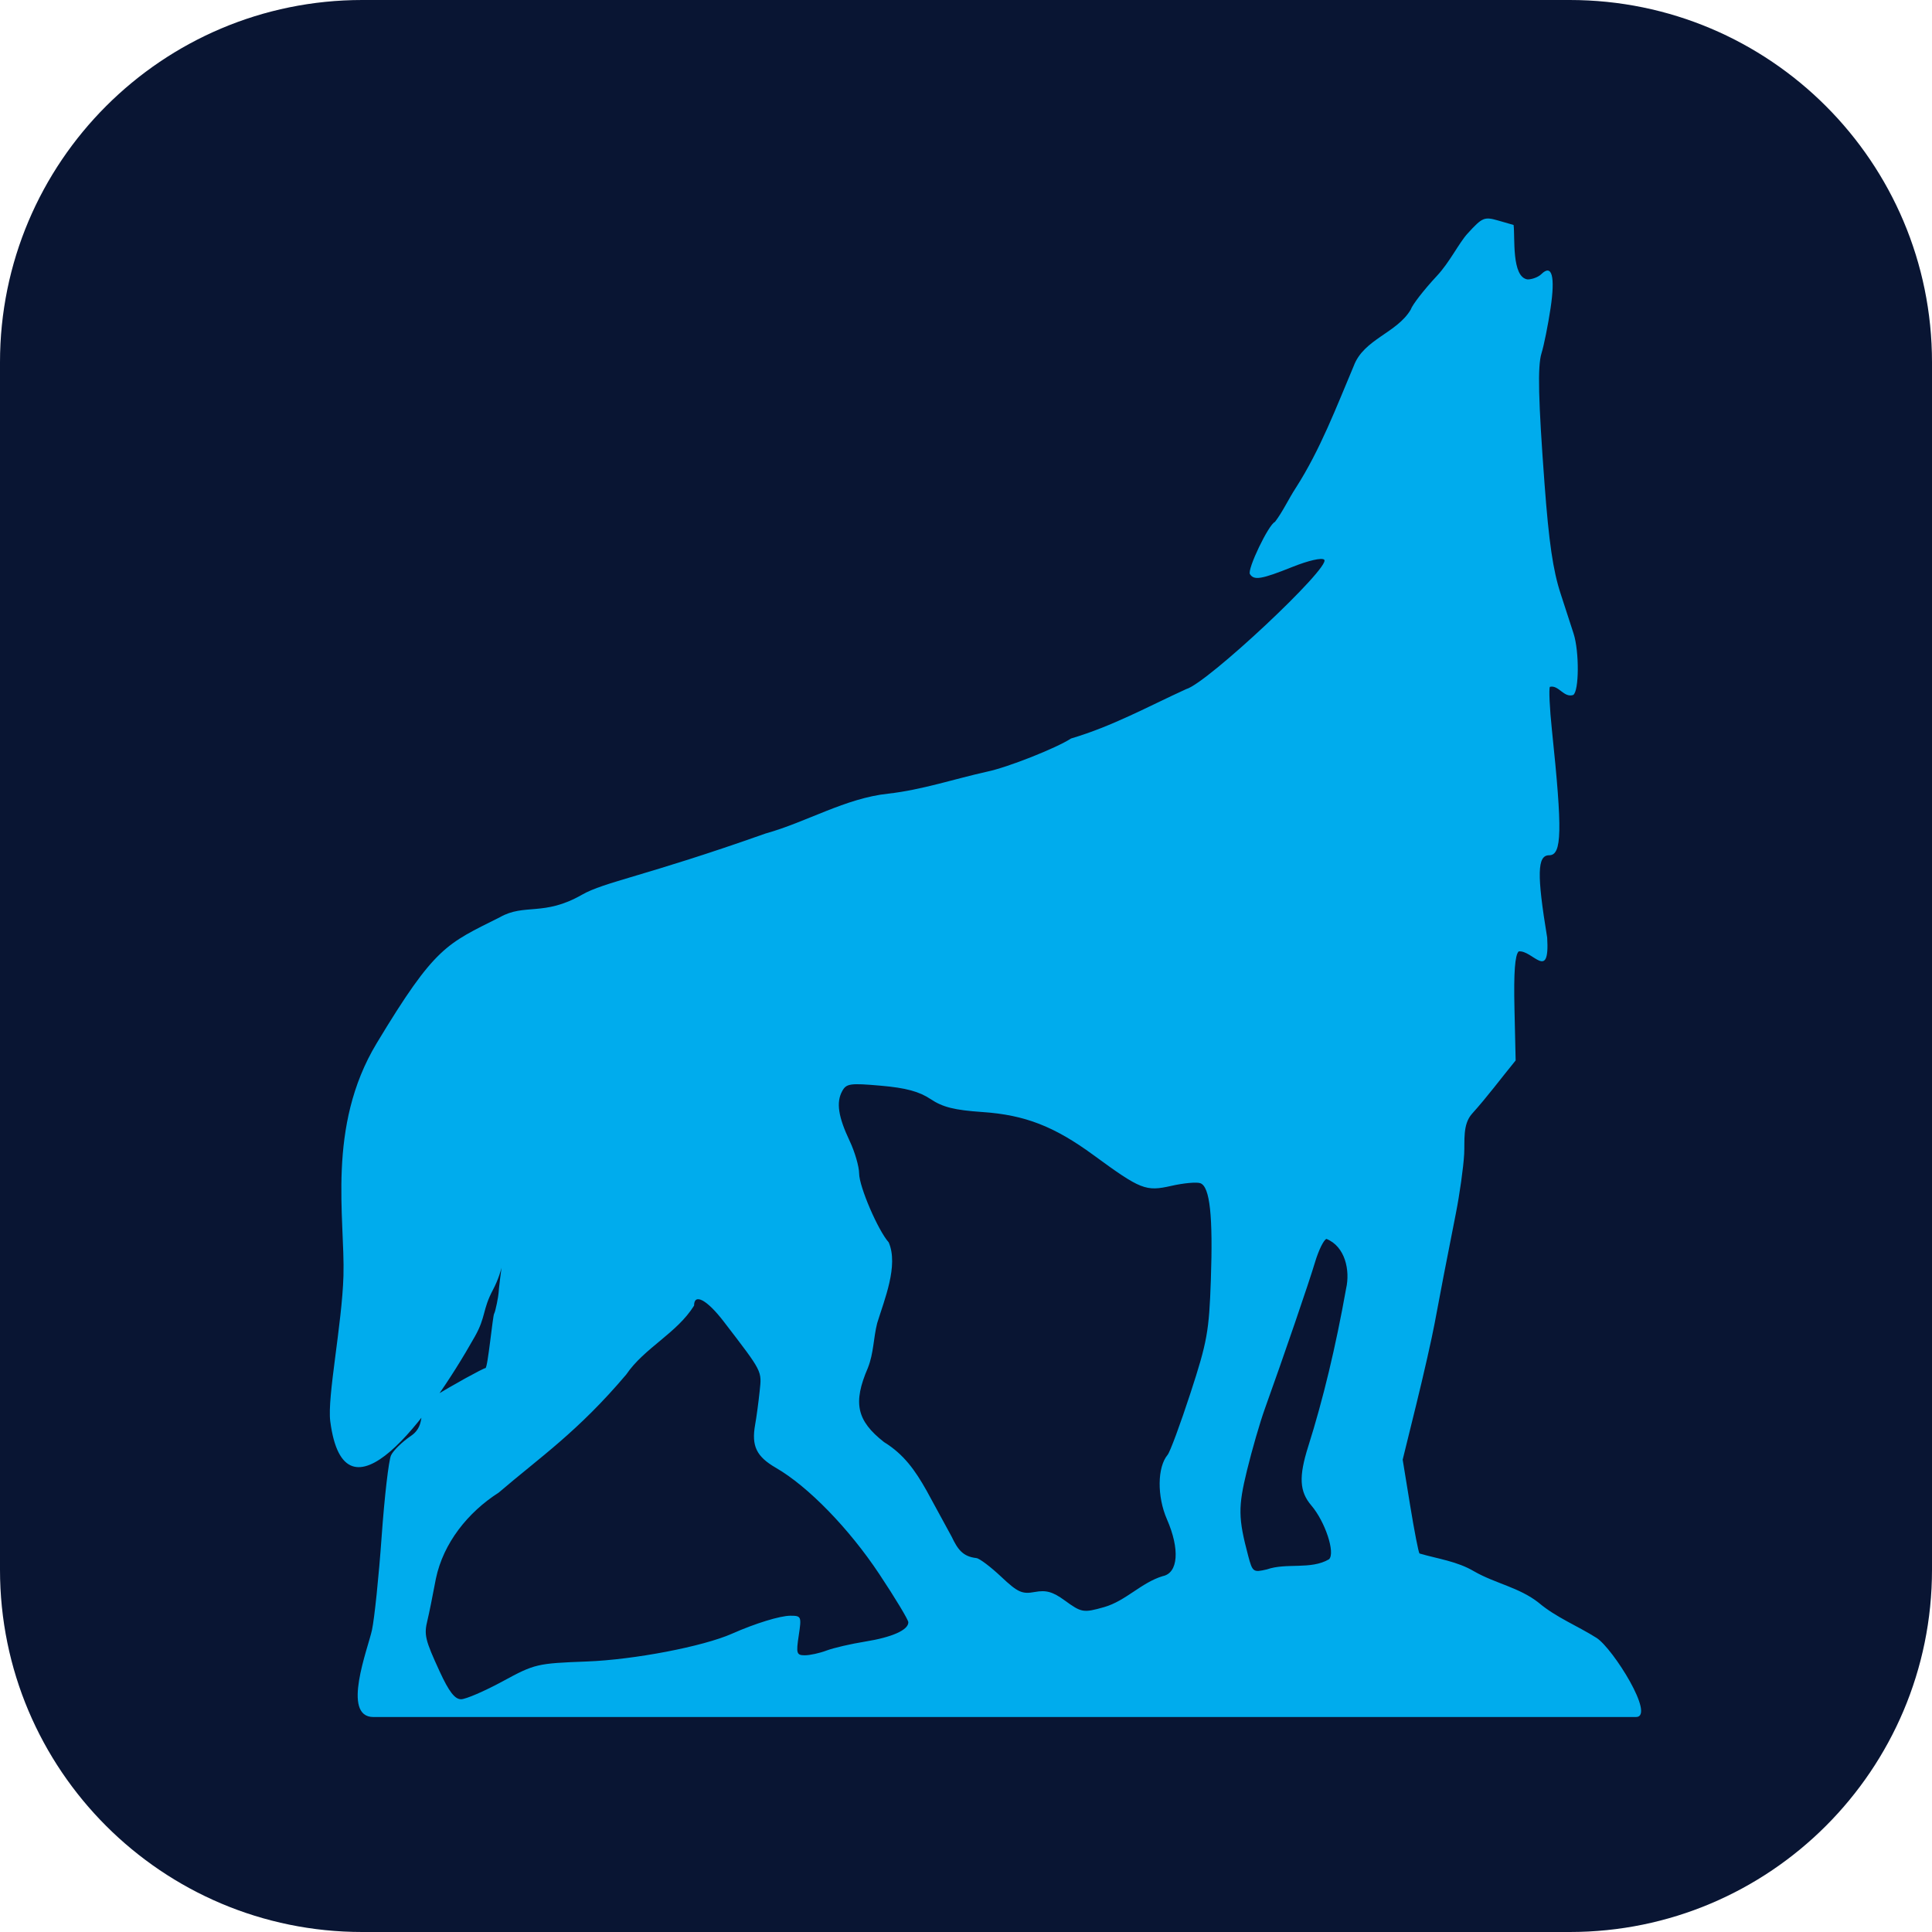
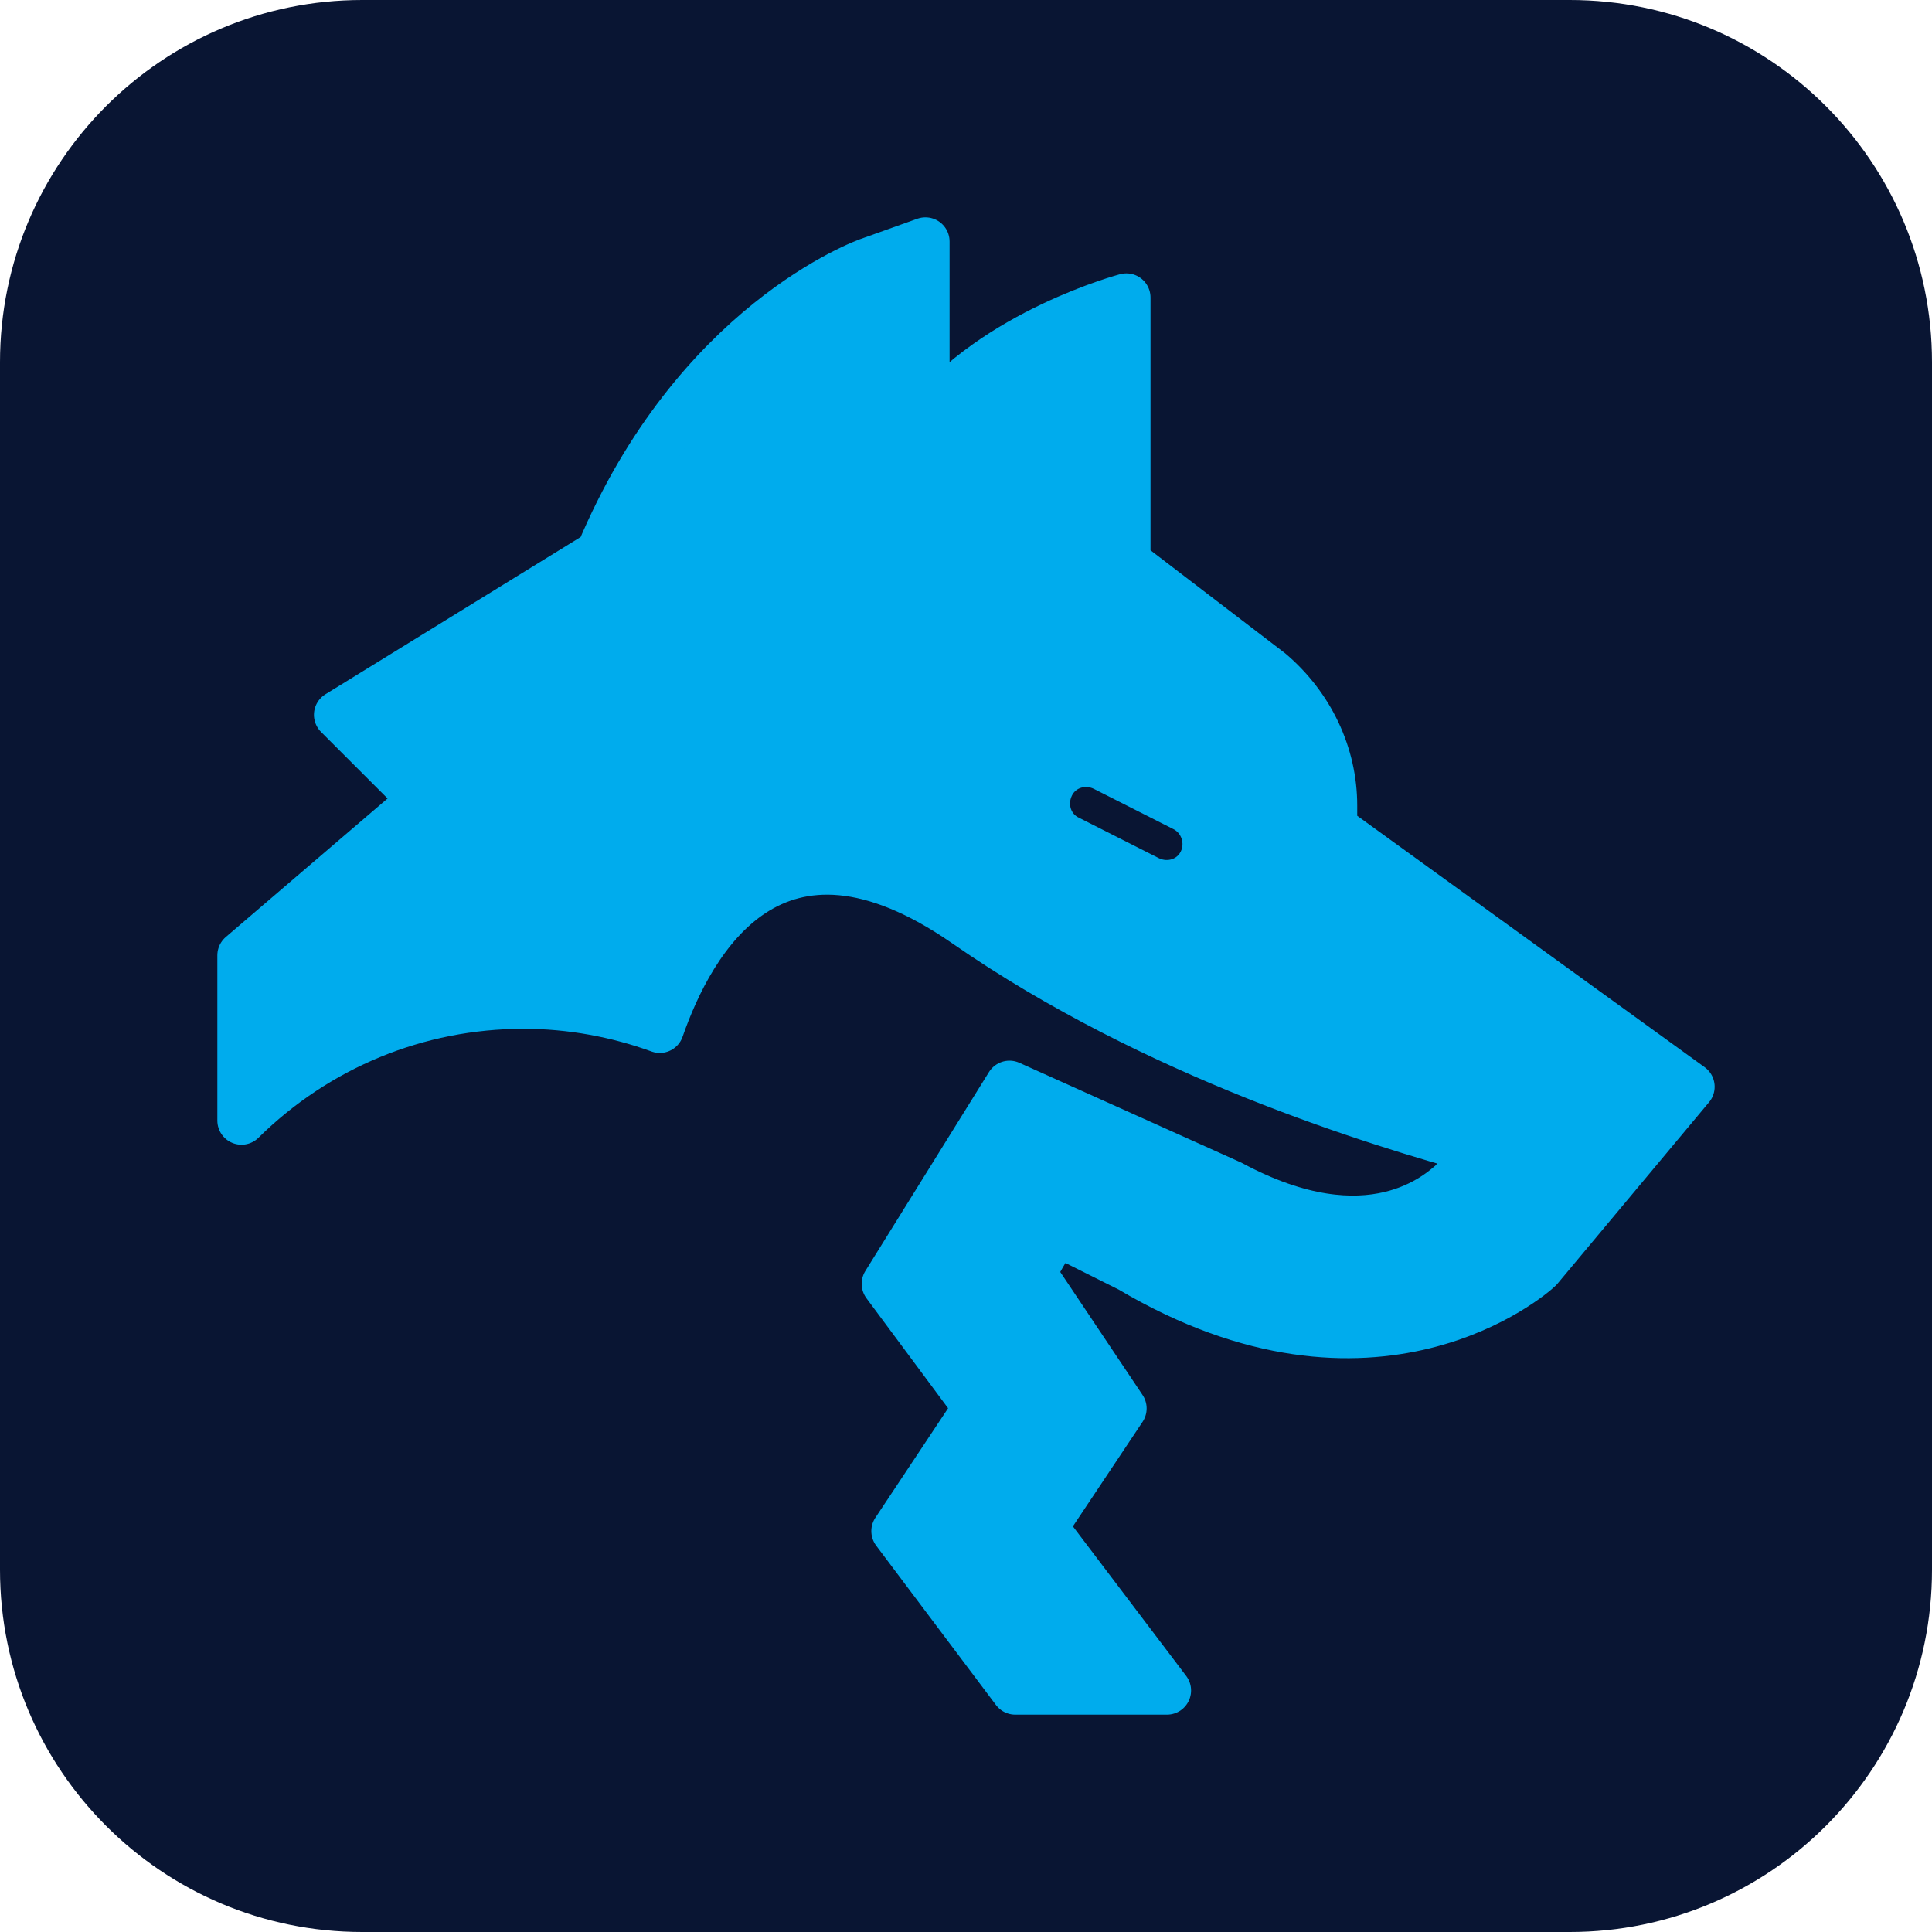
<svg xmlns="http://www.w3.org/2000/svg" viewBox="0 0 512 512" width="512" height="512">
  <rect width="512" height="512" rx="96" fill="#091533" />
-   <g transform="translate(78,56) scale(0.566)">
-     <path fill="#00ACED" d="M 96.277,330.501 C 107.805,323.954 116.788,330.211 134.617,320.023 C 145.368,313.88 163.847,311.438 220.608,291.331 C 239.9,285.964 257.978,274.789 278.085,272.659 C 293.842,270.895 308.989,265.78 324.433,262.346 C 333.993,260.352 356.563,251.432 363.702,246.826 C 383.2,241.035 399.502,231.965 417.596,223.706 C 427.364,221.03 485.585,166.448 482.213,163.128 C 481.119,162.051 474.893,163.474 467.162,166.567 C 452.821,172.305 449.329,172.889 447.429,169.862 C 446.066,167.69 456.208,146.534 459.143,145.43 C 462.782,140.698 465.587,134.527 469.04,129.282 C 480.393,111.53 487.873,91.729 496.031,72.398 C 500.701,59.838 516.222,57.018 522.704,46.045 C 523.43,43.795 528.952,36.678 534.977,30.232 C 541.001,23.785 545.257,14.867 549.323,10.414 C 556.29,2.783 557.124,2.434 563.796,4.354 L 570.876,6.392 C 571.633,11.956 569.805,30.841 577.435,31.889 C 579.591,31.889 582.484,30.777 583.863,29.419 C 588.821,24.536 590.425,30.393 588.203,45.272 C 587.021,53.193 585.102,62.742 583.939,66.492 C 582.074,72.508 582.444,88.307 585.37,127.593 C 587.412,154.999 589.329,168.09 592.906,179.047 C 595.123,185.839 597.851,194.24 598.969,197.717 C 601.684,206.158 601.561,224.772 598.78,226.465 C 594.371,227.906 591.974,221.644 587.88,222.649 C 587.332,223.572 587.757,232.662 588.824,242.85 C 593.789,290.276 593.539,301.508 587.517,301.508 C 581.938,301.508 581.727,310.441 586.605,340.059 C 587.887,360.913 579.735,345.768 573.26,346.525 C 571.507,348.251 570.906,356.422 571.289,373.294 L 571.842,397.578 C 565.023,405.902 558.604,414.578 551.39,422.571 C 546.934,427.616 548.093,435.176 547.735,441.462 C 547.385,447.688 545.632,460.192 543.841,469.248 C 539.21,492.652 536.53,506.532 533.904,520.702 C 532.645,527.494 528.765,544.628 525.282,558.778 L 518.948,584.505 L 522.467,606.055 C 524.402,617.908 526.361,627.976 526.821,628.428 C 535.517,630.971 544.467,632.078 552.406,636.799 C 562.316,642.484 573.483,644.284 582.611,651.469 C 590.77,658.379 600.769,662.272 609.777,667.983 C 617.465,673.002 637.53,705 628.136,705 L 37.039,705 C 21.876,705 34.495,672.873 36.345,664.305 C 37.511,658.902 39.552,639.2 40.88,620.522 C 42.208,601.845 44.195,584.703 45.295,582.431 C 46.395,580.158 50.55,576.103 54.529,573.418 C 62.663,567.929 56.65,560.36 64.355,555.574 C 74.246,549.431 88.412,541.713 89.495,541.617 C 90.579,541.521 92.886,517.207 93.548,516.154 C 94.209,515.1 95.605,507.675 95.636,506.449 C 95.668,505.222 96.783,495.447 97.611,490.786 C 97.741,485.078 93.466,480.783 93.466,479.691 C 92.336,472.63 86.715,471.76 87.293,464.459 C 89.941,455.304 80.32,426.111 77.186,421.223 C 78.318,415.902 112.291,468.592 92.992,504.993 C 88.029,514.354 89.755,517.552 84.545,526.811 C 62.478,566.02 23.474,617.899 16.82,566.502 C 15.35,555.145 22.327,521.219 23.002,498.44 C 23.798,471.571 14.937,428.7 38.571,389.499 C 65.985,344.03 71.19,343.1 96.277,330.501 z M 97.526,688.291 C 112.585,680.116 113.567,679.884 137.005,678.993 C 159.159,678.15 191.397,671.973 204.932,665.978 C 215.869,661.134 227.459,657.569 232.273,657.569 C 237.383,657.569 237.531,657.92 236.174,666.831 C 234.893,675.246 235.155,676.093 239.045,676.093 C 241.4,676.093 245.974,675.089 249.21,673.862 C 252.446,672.635 260.564,670.753 267.249,669.679 C 279.891,667.648 287.49,664.258 287.49,660.648 C 287.49,659.49 281.346,649.293 273.837,637.989 C 259.696,616.702 240.552,597.031 225.518,588.339 C 216.332,583.029 213.965,578.097 215.771,568.039 C 216.382,564.643 217.32,557.697 217.856,552.603 C 218.895,542.743 219.446,543.819 201.078,519.861 C 193.237,509.633 187.166,506.366 187.166,512.373 C 179.141,525.31 163.943,532.091 155.385,544.655 C 132.686,571.464 114.937,583.424 95.669,599.941 C 81.273,609.141 69.79,623.519 66.29,640.172 C 64.817,648.043 63.042,656.797 62.346,659.627 C 60.652,666.518 61.186,668.758 68.108,683.791 C 72.399,693.109 75.153,696.674 78.062,696.674 C 80.274,696.674 89.033,692.902 97.526,688.291 z M 379.159,653.536 C 389.324,650.628 396.512,642.088 406.578,639.037 C 413.863,637.602 414.697,626.441 408.568,612.41 C 403.897,601.717 404.041,587.992 408.885,582.245 C 410.027,580.889 414.843,567.877 419.588,553.328 C 427.414,529.331 428.3,524.427 429.129,500.481 C 430.171,470.409 428.701,456.754 424.243,455.07 C 422.548,454.429 416.43,454.981 410.646,456.295 C 398.642,459.024 396.346,458.118 374.228,441.923 C 355.782,428.415 342.037,423.084 322.175,421.731 C 309.116,420.841 303.587,419.464 297.941,415.694 C 292.582,412.116 286.351,410.434 274.644,409.406 C 260.159,408.134 258.461,408.376 256.496,411.99 C 253.648,417.232 254.667,423.961 260.026,435.288 C 262.436,440.382 264.428,447.239 264.453,450.526 C 264.501,456.702 273.26,477.089 278.301,482.757 C 282.98,493.581 276.276,509.587 272.912,520.545 C 271.08,527.759 271.322,534.518 268.538,541.549 C 261.472,557.896 263.29,566.238 276.106,576.272 C 285.416,581.992 290.698,589.551 295.982,598.912 C 299.685,605.704 304.983,615.428 307.755,620.522 C 310.631,626.571 313.025,629.871 319.364,630.578 C 320.801,630.732 326.003,634.65 330.925,639.285 C 338.742,646.646 340.738,647.553 346.697,646.452 C 352.003,645.472 355.1,646.339 360.623,650.351 C 368.611,656.154 369.405,656.291 379.159,653.536 z M 484.479,631.123 C 487.488,628.16 482.669,613.543 476.179,605.948 C 470.602,599.422 470.235,592.504 474.714,578.33 C 481.713,556.18 487.565,531.795 492.463,504.375 C 494.404,495.922 492.047,484.673 483.259,481.14 C 481.98,481.56 479.572,486.465 477.909,492.041 C 475.052,501.619 463.311,535.907 454.353,560.836 C 452.116,567.062 448.382,579.957 446.056,589.493 C 441.858,606.702 441.929,611.843 446.607,629.499 C 448.63,637.136 448.972,637.385 455.362,635.879 C 464.513,632.656 475.948,636.175 484.479,631.123 z" />
+   <g transform="translate(64,64) scale(25.6)">
+     <path fill="#00ACED" stroke="#00ACED" stroke-width="0.5" stroke-linejoin="round" stroke-linecap="round" d="M11.3 6.08L11.3 5.84C11.3 5.31 11.06 4.81 10.65 4.46L9.16 3.32L9.16 0.58C9.16 0.58 7.8 0.94 7.08 1.86L7.08 0L6.52 0.2C6.45 0.22 4.7 0.86 3.71 3.23L1 4.9L1.88 5.78L0 7.39L0 9.1C0.78 8.33 1.82 7.9 2.92 7.9C3.41 7.9 3.89 7.99 4.33 8.15C4.65 7.23 5.51 5.68 7.5 7.06C9.46 8.42 11.76 9.12 12.82 9.41L12.54 9.74C12.41 9.85 11.69 10.54 10.24 9.76L7.95 8.73L6.67 10.79L7.62 12.07L6.77 13.35L8.01 15L9.58 15L8.3 13.31L9.12 12.08L8.19 10.69C8.23 10.56 8.44 10.25 8.44 10.25L9.2 10.63C11.73 12.13 13.37 10.69 13.43 10.63L15 8.75L11.31 6.08L11.3 6.08ZM9.95 6.42C9.85 6.63 9.6 6.71 9.39 6.61L8.56 6.19C8.35 6.09 8.27 5.84 8.37 5.63C8.47 5.42 8.72 5.34 8.93 5.44L9.76 5.86C9.96 5.96 10.05 6.21 9.95 6.42L9.95 6.42Z" />
  </g>
</svg>
